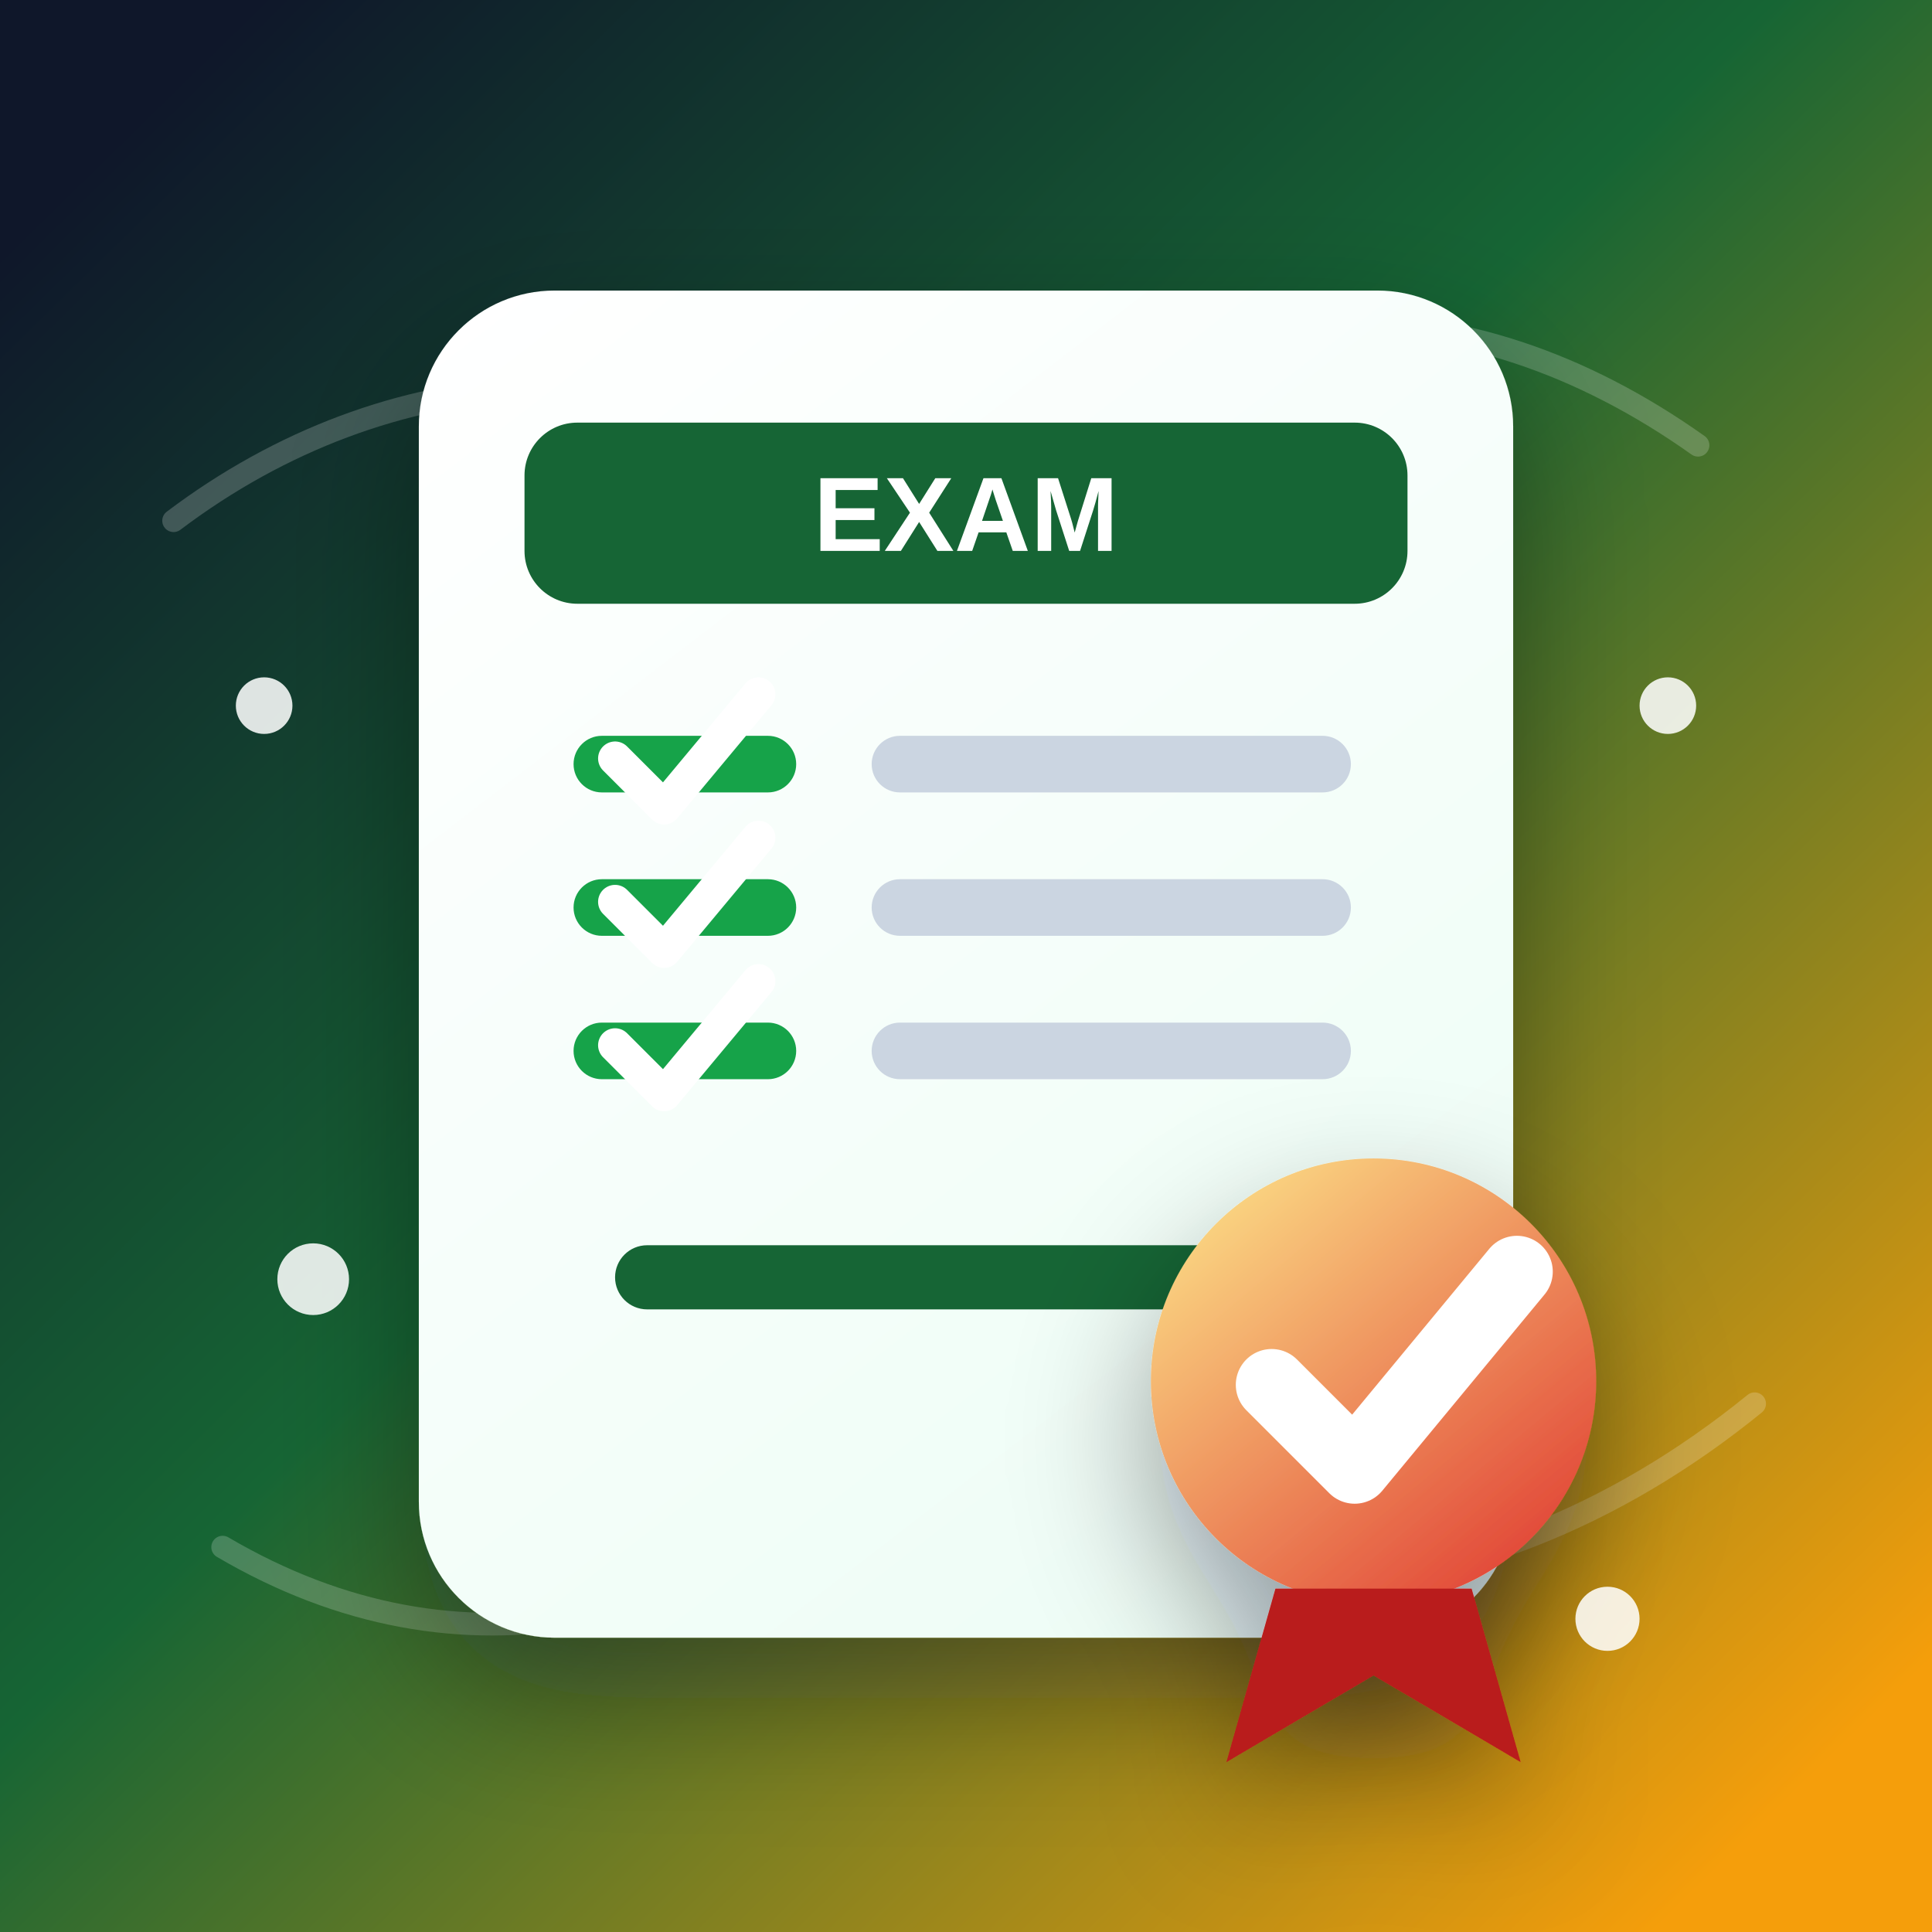
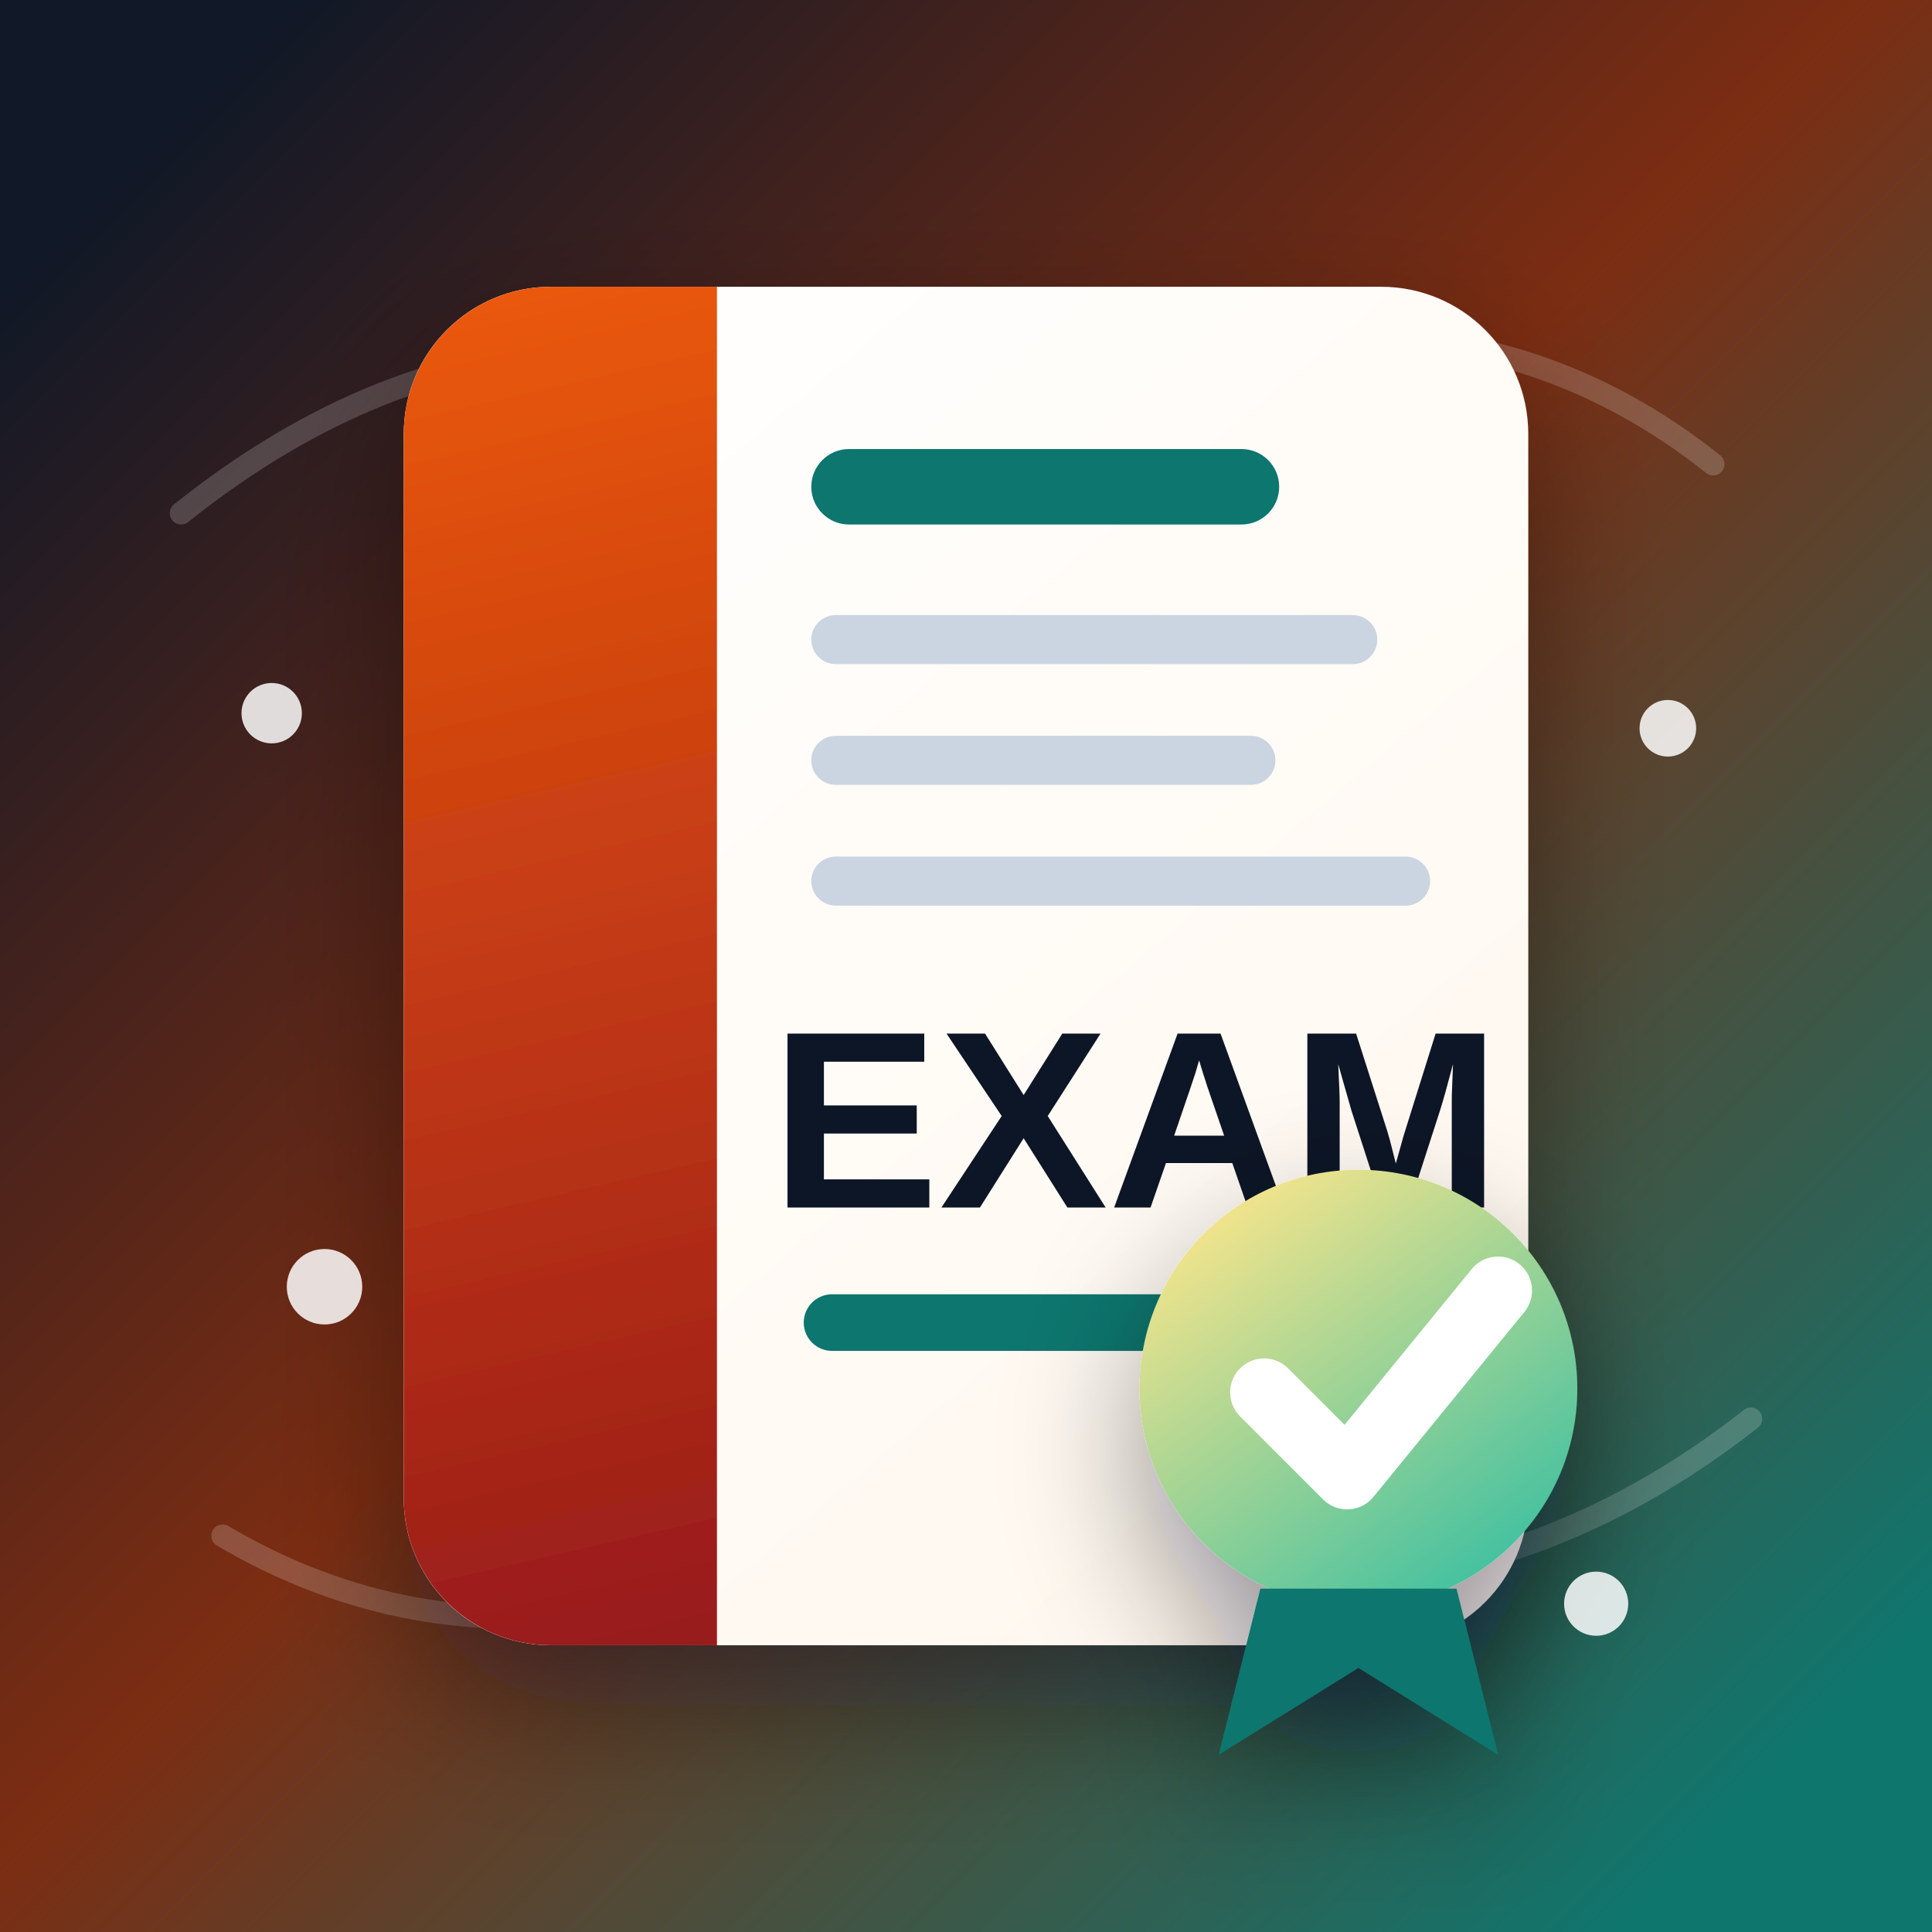
<svg xmlns="http://www.w3.org/2000/svg" width="1024" height="1024" viewBox="0 0 1024 1024">
  <defs>
-     <linearGradient id="bg" x1="72" y1="64" x2="946" y2="956" gradientUnits="userSpaceOnUse">
-       <stop offset="0" stop-color="#0F172A" />
-       <stop offset="0.45" stop-color="#166534" />
-       <stop offset="1" stop-color="#F59E0B" />
+     <linearGradient id="bg" x1="80" y1="78" x2="942" y2="940" gradientUnits="userSpaceOnUse">
+       <stop offset="0" stop-color="#111827" />
+       <stop offset="0.48" stop-color="#7C2D12" />
+       <stop offset="1" stop-color="#0F766E" />
    </linearGradient>
-     <linearGradient id="card" x1="244" y1="156" x2="782" y2="856" gradientUnits="userSpaceOnUse">
+     <linearGradient id="book" x1="218" y1="160" x2="806" y2="860" gradientUnits="userSpaceOnUse">
      <stop offset="0" stop-color="#FFFFFF" />
-       <stop offset="1" stop-color="#ECFDF5" />
+       <stop offset="1" stop-color="#FFF7ED" />
    </linearGradient>
-     <linearGradient id="badge" x1="618" y1="620" x2="838" y2="884" gradientUnits="userSpaceOnUse">
+     <linearGradient id="spine" x1="222" y1="168" x2="380" y2="858" gradientUnits="userSpaceOnUse">
+       <stop offset="0" stop-color="#EA580C" />
+       <stop offset="1" stop-color="#991B1B" />
+     </linearGradient>
+     <linearGradient id="seal" x1="650" y1="620" x2="840" y2="878" gradientUnits="userSpaceOnUse">
      <stop offset="0" stop-color="#FDE68A" />
-       <stop offset="1" stop-color="#DC2626" />
+       <stop offset="1" stop-color="#14B8A6" />
    </linearGradient>
    <filter id="shadow" x="-35%" y="-35%" width="170%" height="170%">
-       <feDropShadow dx="0" dy="32" stdDeviation="36" flood-color="#020617" flood-opacity="0.38" />
+       <feDropShadow dx="0" dy="32" stdDeviation="36" flood-color="#020617" flood-opacity="0.40" />
    </filter>
  </defs>
  <rect width="1024" height="1024" fill="url(#bg)" />
-   <g opacity="0.2" fill="none" stroke="#FFFFFF" stroke-width="12" stroke-linecap="round">
-     <path d="M92 276 C206 190 348 182 474 254" />
-     <path d="M930 744 C780 866 596 872 448 762" />
-     <path d="M118 820 C244 894 376 864 488 758" />
-     <path d="M900 236 C776 148 638 150 524 248" />
+   <g opacity="0.18" fill="none" stroke="#FFFFFF" stroke-width="12" stroke-linecap="round">
+     <path d="M96 272 C236 160 386 160 512 260" />
+     <path d="M928 752 C778 870 606 862 486 756" />
+     <path d="M118 814 C250 892 402 862 520 744" />
+     <path d="M908 246 C790 152 640 158 522 260" />
  </g>
  <g filter="url(#shadow)">
-     <rect x="222" y="154" width="580" height="714" rx="72" fill="url(#card)" />
-     <rect x="278" y="224" width="468" height="96" rx="28" fill="#166534" />
-     <text x="512" y="292" text-anchor="middle" font-family="Arial Black, Arial, Helvetica, sans-serif" font-size="56" font-weight="900" fill="#FFFFFF">EXAM</text>
-     <rect x="304" y="390" width="118" height="30" rx="15" fill="#16A34A" />
-     <rect x="462" y="390" width="254" height="30" rx="15" fill="#CBD5E1" />
-     <rect x="304" y="466" width="118" height="30" rx="15" fill="#16A34A" />
-     <rect x="462" y="466" width="254" height="30" rx="15" fill="#CBD5E1" />
-     <rect x="304" y="542" width="118" height="30" rx="15" fill="#16A34A" />
-     <rect x="462" y="542" width="254" height="30" rx="15" fill="#CBD5E1" />
-     <path d="M326 402 L352 428 L402 368" fill="none" stroke="#FFFFFF" stroke-width="18" stroke-linecap="round" stroke-linejoin="round" />
-     <path d="M326 478 L352 504 L402 444" fill="none" stroke="#FFFFFF" stroke-width="18" stroke-linecap="round" stroke-linejoin="round" />
-     <path d="M326 554 L352 580 L402 520" fill="none" stroke="#FFFFFF" stroke-width="18" stroke-linecap="round" stroke-linejoin="round" />
-     <rect x="326" y="660" width="372" height="34" rx="17" fill="#166534" />
+     <rect x="214" y="152" width="596" height="720" rx="78" fill="url(#book)" />
+     <path d="M214 230 C214 187 249 152 292 152 H380 V872 H292 C249 872 214 837 214 794 Z" fill="url(#spine)" />
+     <rect x="430" y="238" width="248" height="40" rx="20" fill="#0F766E" />
+     <rect x="430" y="326" width="300" height="26" rx="13" fill="#CBD5E1" />
+     <rect x="430" y="390" width="246" height="26" rx="13" fill="#CBD5E1" />
+     <rect x="430" y="454" width="328" height="26" rx="13" fill="#CBD5E1" />
+     <text x="602" y="640" text-anchor="middle" font-family="Arial Black, Arial, Helvetica, sans-serif" font-size="134" font-weight="900" fill="#111827">EXAM</text>
+     <rect x="426" y="686" width="352" height="30" rx="15" fill="#0F766E" />
  </g>
  <g filter="url(#shadow)">
-     <circle cx="728" cy="732" r="118" fill="url(#badge)" />
-     <path d="M674 734 L718 778 L804 674" fill="none" stroke="#FFFFFF" stroke-width="38" stroke-linecap="round" stroke-linejoin="round" />
-     <path d="M676 842 L650 934 L728 888 L806 934 L780 842" fill="#B91C1C" />
+     <circle cx="720" cy="736" r="116" fill="url(#seal)" />
+     <path d="M670 738 L714 782 L794 684" fill="none" stroke="#FFFFFF" stroke-width="36" stroke-linecap="round" stroke-linejoin="round" />
+     <path d="M668 842 L646 930 L720 884 L794 930 L772 842" fill="#0F766E" />
  </g>
-   <g fill="#FFFFFF" opacity="0.86">
-     <circle cx="140" cy="374" r="15" />
-     <circle cx="884" cy="374" r="15" />
-     <circle cx="166" cy="678" r="19" />
-     <circle cx="852" cy="858" r="17" />
+   <g fill="#FFFFFF" opacity="0.84">
+     <circle cx="144" cy="378" r="16" />
+     <circle cx="884" cy="386" r="15" />
+     <circle cx="172" cy="682" r="20" />
+     <circle cx="846" cy="850" r="17" />
  </g>
</svg>
